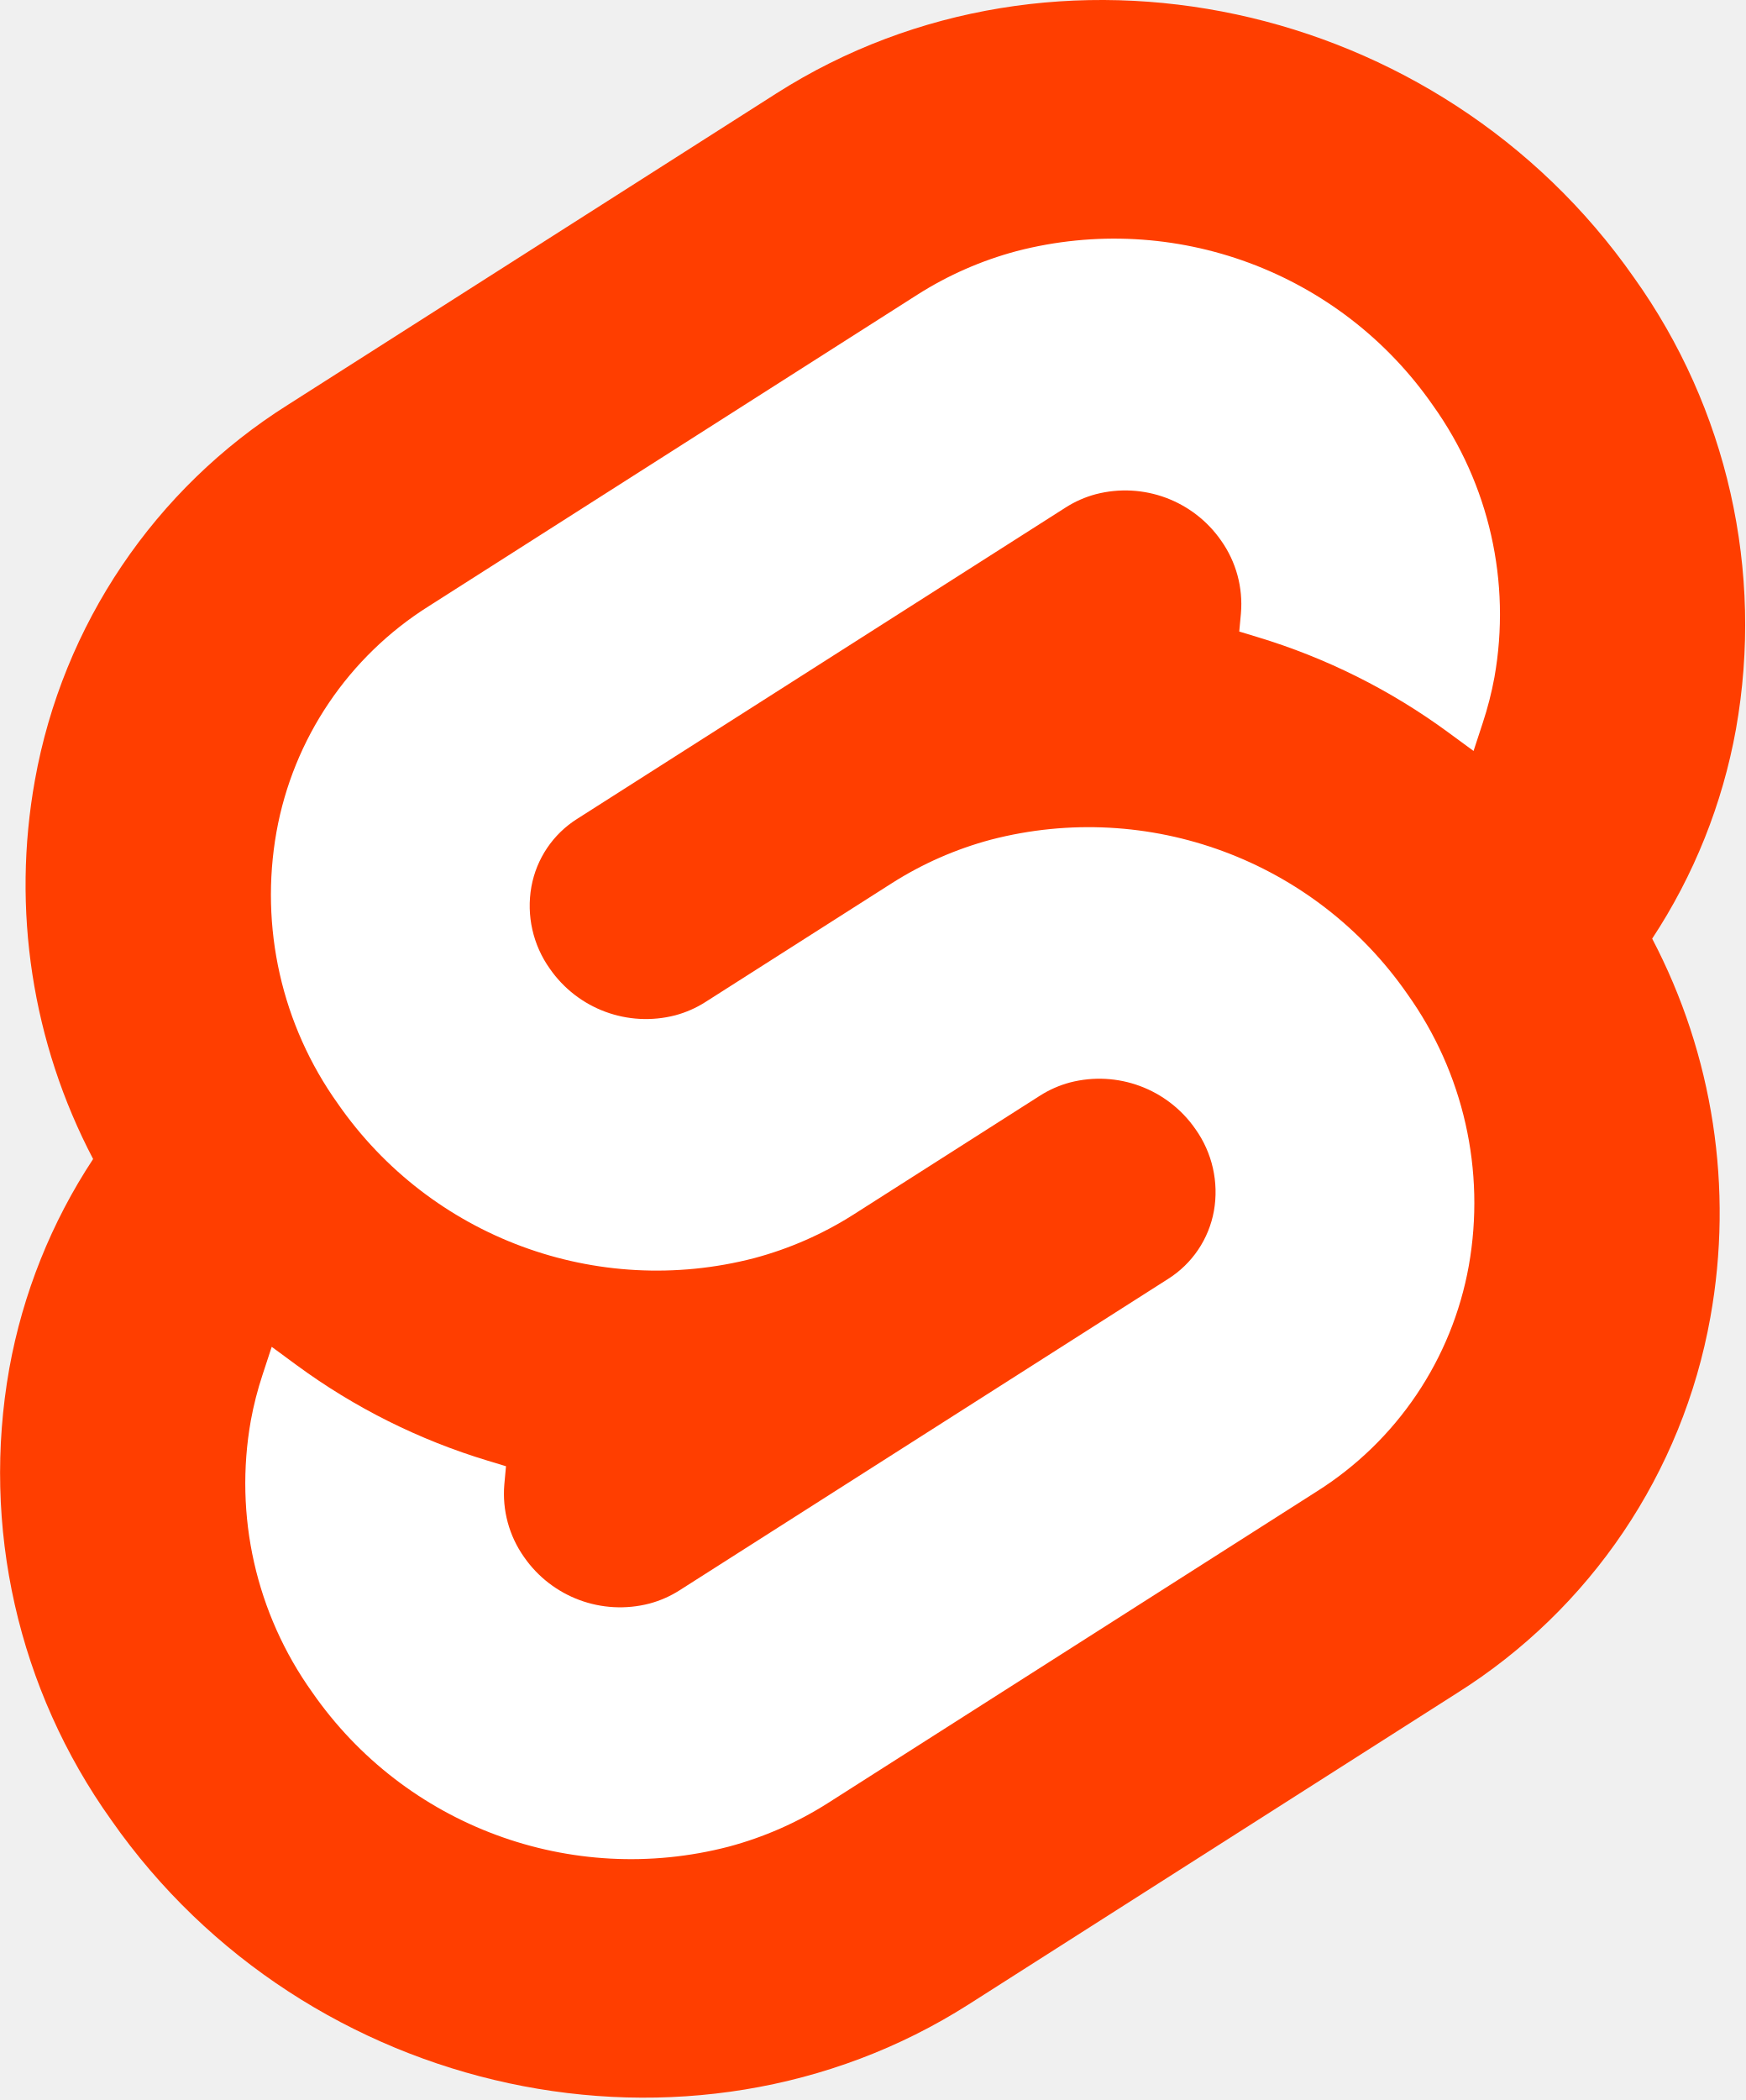
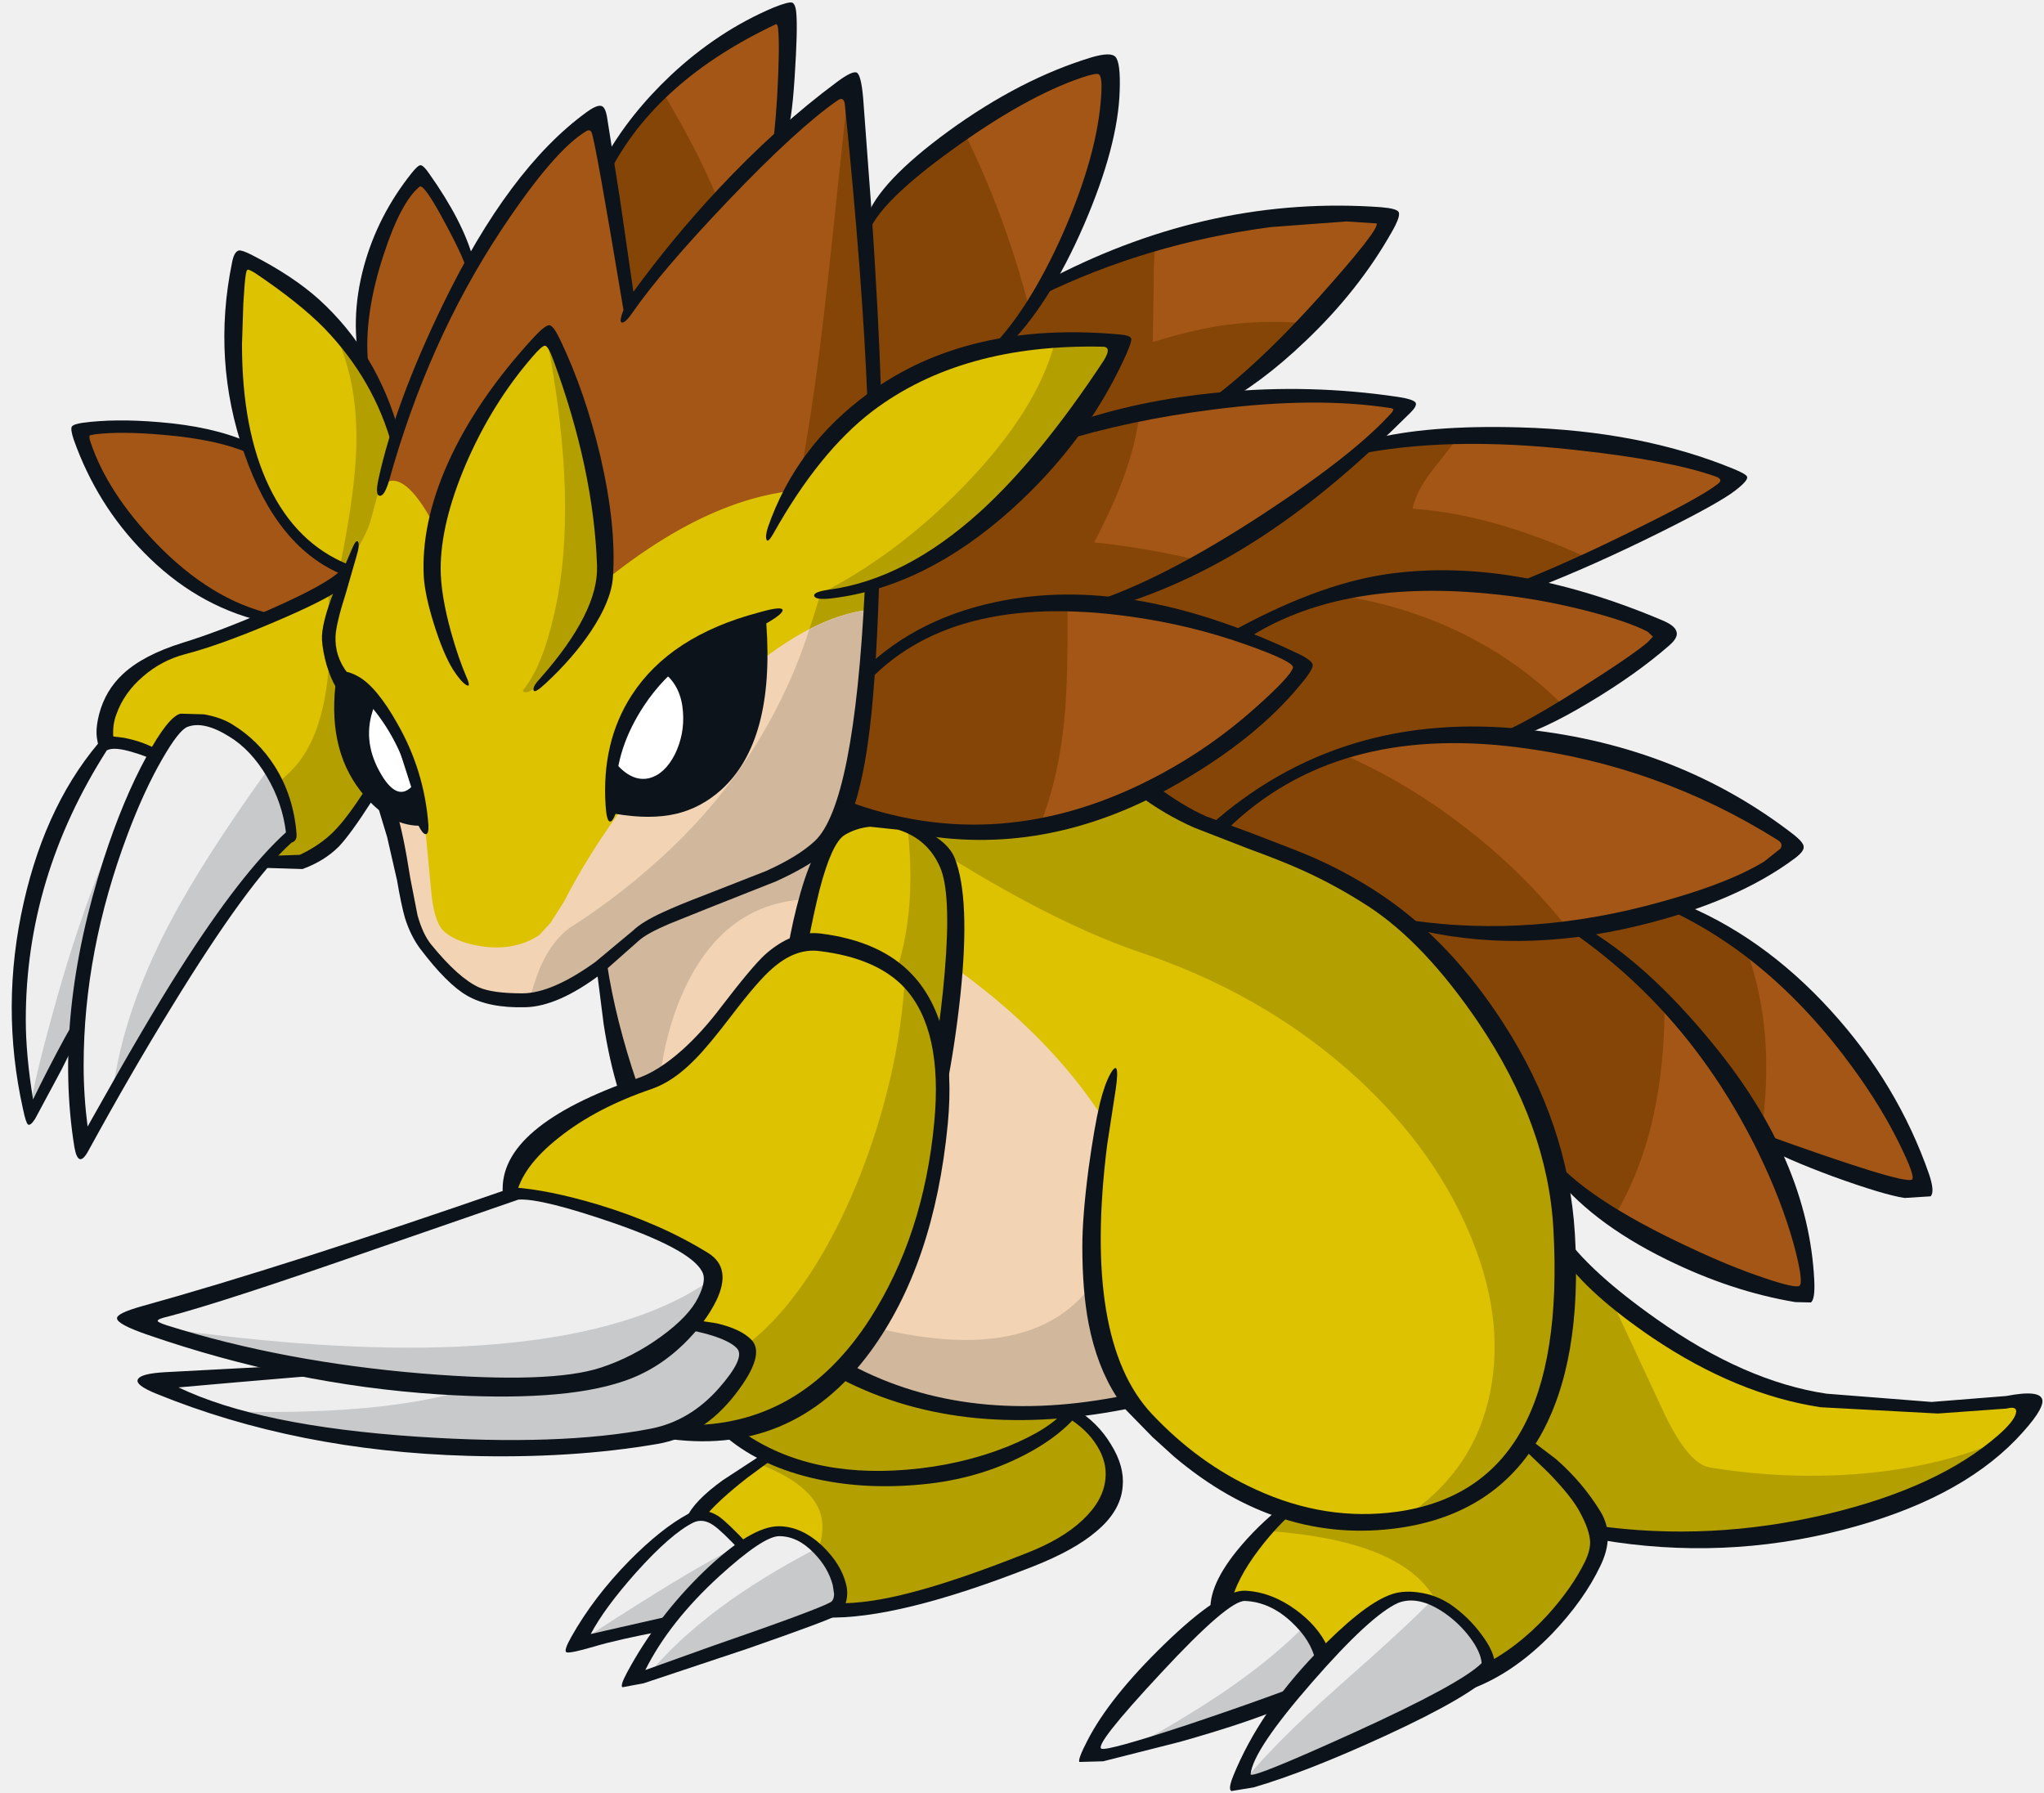
- <svg xmlns="http://www.w3.org/2000/svg" aria-hidden="true" role="img" class="iconify iconify--logos" width="26.6" height="32" preserveAspectRatio="xMidYMid meet" viewBox="0 0 256 308">
-   <path fill="#FF3E00" d="M239.682 40.707C211.113-.182 154.69-12.301 113.895 13.69L42.247 59.356a82.198 82.198 0 0 0-37.135 55.056a86.566 86.566 0 0 0 8.536 55.576a82.425 82.425 0 0 0-12.296 30.719a87.596 87.596 0 0 0 14.964 66.244c28.574 40.893 84.997 53.007 125.787 27.016l71.648-45.664a82.182 82.182 0 0 0 37.135-55.057a86.601 86.601 0 0 0-8.53-55.577a82.409 82.409 0 0 0 12.29-30.718a87.573 87.573 0 0 0-14.963-66.244" />
-   <path fill="#FFF" d="M106.889 270.841c-23.102 6.007-47.497-3.036-61.103-22.648a52.685 52.685 0 0 1-9.003-39.85a49.978 49.978 0 0 1 1.713-6.693l1.35-4.115l3.671 2.697a92.447 92.447 0 0 0 28.036 14.007l2.663.808l-.245 2.659a16.067 16.067 0 0 0 2.89 10.656a17.143 17.143 0 0 0 18.397 6.828a15.786 15.786 0 0 0 4.403-1.935l71.67-45.672a14.922 14.922 0 0 0 6.734-9.977a15.923 15.923 0 0 0-2.713-12.011a17.156 17.156 0 0 0-18.404-6.832a15.78 15.78 0 0 0-4.396 1.933l-27.35 17.434a52.298 52.298 0 0 1-14.553 6.391c-23.101 6.007-47.497-3.036-61.101-22.649a52.681 52.681 0 0 1-9.004-39.849a49.428 49.428 0 0 1 22.34-33.114l71.664-45.677a52.218 52.218 0 0 1 14.563-6.398c23.101-6.007 47.497 3.036 61.101 22.648a52.685 52.685 0 0 1 9.004 39.85a50.559 50.559 0 0 1-1.713 6.692l-1.35 4.116l-3.67-2.693a92.373 92.373 0 0 0-28.037-14.013l-2.664-.809l.246-2.658a16.099 16.099 0 0 0-2.89-10.656a17.143 17.143 0 0 0-18.398-6.828a15.786 15.786 0 0 0-4.402 1.935l-71.67 45.674a14.898 14.898 0 0 0-6.73 9.975a15.9 15.9 0 0 0 2.709 12.012a17.156 17.156 0 0 0 18.404 6.832a15.841 15.841 0 0 0 4.402-1.935l27.345-17.427a52.147 52.147 0 0 1 14.552-6.397c23.101-6.006 47.497 3.037 61.102 22.65a52.681 52.681 0 0 1 9.003 39.848a49.453 49.453 0 0 1-22.34 33.12l-71.664 45.673a52.218 52.218 0 0 1-14.563 6.398" />
+ <svg xmlns="http://www.w3.org/2000/svg" version="1.1" width="309px" height="271px" viewBox="-1.8 -0.15 309.15 270.65">
+   <g>
+     <path fill="#dcc200" d="M153.55 235.45 Q133.6 243.3 124.05 243.0 119.7 242.85 115.5 241.15 113.05 240.2 107.25 237.05 99.6 232.95 104.85 227.05 106.6 225.1 110.1 222.65 L114.75 219.45 160.1 213.25 Q167.2 217.6 166.2 223.85 165.15 230.9 153.55 235.45" />
+     <path fill="#b49f00" d="M153.55 235.45 Q141.2 240.3 133.55 241.95 126.35 243.5 121.1 242.7 L120.25 240.7 Q119.35 239.1 119.6 238.75 123.45 232.65 122.35 228.7 121.0 224.0 112.65 220.9 L114.75 219.45 160.1 213.25 Q167.2 217.6 166.2 223.85 165.15 230.9 153.55 235.45" />
+     <path fill="#eeeeef" d="M110.7 233.7 L99.65 244.75 86.3 247.8 Q86.95 244.9 93.6 237.7 99.8 230.95 102.65 229.25 104.7 228.0 107.15 230.0 L110.7 233.7" />
+     <path fill="#c8c9ca" d="M95.25 241.9 Q104.95 235.8 110.25 233.25 L110.7 233.7 99.65 244.75 86.3 247.8 Q86.35 247.5 95.25 241.9" />
+     <path fill="#eeeeef" d="M123.65 236.3 Q126.65 241.25 124.2 242.6 122.45 243.55 111.1 247.6 L94.3 253.55 Q97.65 245.75 105.75 238.1 113.05 231.2 116.05 231.2 120.6 231.2 123.65 236.3" />
+     <path fill="#c8c9ca" d="M121.7 233.8 Q124.0 236.05 124.85 238.95 125.65 241.8 124.2 242.6 122.55 243.55 112.5 247.1 L96.3 252.8 Q104.85 242.55 121.7 233.8" />
+     <path fill="#a35615" d="M39.25 93.25 Q29.35 91.0 20.1 80.9 11.95 71.95 10.5 64.85 L21.55 64.45 Q30.2 64.95 35.3 67.15 L52.15 87.5 39.25 93.25" />
+     <path fill="#dcc200" d="M25.95 97.7 Q31.5 96.25 36.05 94.35 41.2 92.1 47.5 88.25 53.0 84.9 54.25 101.75 54.85 110.15 54.35 119.25 51.45 123.9 49.25 126.05 47.1 128.25 43.9 129.7 40.4 131.3 30.8 127.6 20.6 123.65 16.5 117.95 12.25 112.1 15.7 105.65 18.95 99.55 25.95 97.7" />
+     <path fill="#b49f00" d="M54.25 101.95 Q54.85 110.35 54.35 119.25 51.45 123.9 49.25 126.05 47.1 128.25 43.9 129.7 L36.7 129.45 Q31.5 128.25 26.3 125.6 L35.4 121.0 Q40.25 118.5 42.75 115.65 49.45 108.15 47.75 88.1 53.05 85.25 54.25 101.95" />
+     <path fill="#eeeeef" d="M24.9 115.5 Q28.3 117.45 19.95 135.35 15.8 144.3 10.95 152.85 L8.1 158.0 Q4.85 164.05 2.8 168.55 -0.95 149.4 5.05 130.9 8.15 121.25 13.9 112.4 L18.5 112.55 Q20.95 113.25 24.9 115.5" />
+     <path fill="#c8c9ca" d="M24.9 115.5 Q28.3 117.45 19.95 135.35 15.8 144.3 10.95 152.85 L8.1 158.0 Q4.85 164.05 2.8 168.55 2.35 166.4 6.9 150.25 12.75 129.55 21.35 113.65 L24.9 115.5" />
+     <path fill="#eeeeef" d="M26.3 108.8 Q31.25 106.95 36.5 112.9 41.5 118.6 42.3 125.8 35.0 132.25 24.4 149.25 20.9 154.85 10.95 172.45 7.75 152.2 15.35 129.55 18.1 121.25 21.6 115.0 24.7 109.4 26.3 108.8" />
+     <path fill="#c8c9ca" d="M23.9 139.15 Q28.95 129.55 38.75 115.95 41.7 120.75 42.3 125.8 32.3 134.65 15.25 164.8 16.75 152.75 23.9 139.15" />
+     <path fill="#dcc200" d="M137.4 222.6 Q117.5 224.95 105.9 213.55 L125.05 205.3 160.1 213.25 Q157.9 216.2 151.7 218.85 145.1 221.7 137.4 222.6" />
+     <path fill="#b49f00" d="M137.4 222.6 Q117.5 224.95 105.9 213.55 L125.05 205.3 160.1 213.25 Q157.9 216.2 151.7 218.85 145.1 221.7 137.4 222.6" />
+     <path fill="#dcc200" d="M284.5 226.95 Q264.9 234.55 238.1 231.5 L227.1 216.8 235.15 189.1 Q238.9 194.55 248.85 201.05 261.55 209.35 274.3 211.3 L292.05 212.35 301.75 211.6 Q303.95 211.35 304.35 212.85 304.8 214.45 302.05 216.5 292.3 223.85 284.5 226.95" />
+     <path fill="#b49f00" d="M235.15 189.1 Q237.0 191.8 241.7 195.75 L249.55 212.6 Q253.4 221.0 256.8 221.55 267.95 223.4 279.15 222.55 290.9 221.6 299.9 217.85 L300.7 217.6 Q277.55 236.0 238.1 231.5 L227.1 216.8 235.15 189.1" />
+     <path fill="#dcc200" d="M229.3 218.15 L233.7 222.15 Q238.45 227.05 240.05 231.5 241.15 234.55 234.9 242.25 227.95 250.8 219.5 253.7 210.35 256.85 201.0 255.65 191.85 254.55 185.9 249.8 180.75 245.75 185.3 237.4 188.75 231.1 194.05 226.95 L229.3 218.15" />
+     <path fill="#b49f00" d="M240.05 231.5 Q241.15 234.55 234.9 242.25 227.95 250.8 219.5 253.7 L219.15 253.85 Q218.45 252.55 217.45 247.75 216.5 243.3 214.8 240.75 209.35 232.5 189.75 231.15 192.2 228.4 194.05 226.95 L229.3 218.15 233.7 222.15 Q238.45 227.05 240.05 231.5" />
+     <path fill="#eeeeef" d="M186.55 241.0 Q192.6 241.2 196.45 247.25 198.0 249.7 198.05 251.8 198.05 254.0 196.3 254.7 191.3 256.7 180.45 260.3 167.7 264.5 163.35 265.15 166.3 259.25 174.6 250.3 183.35 240.85 186.55 241.0" />
+     <path fill="#c8c9ca" d="M198.0 251.1 Q198.35 253.85 196.3 254.7 L185.3 258.65 170.25 263.45 Q178.15 259.0 183.45 255.4 190.35 250.7 195.35 245.7 197.6 248.45 198.0 251.1" />
+     <path fill="#eeeeef" d="M209.4 241.3 Q213.5 239.75 218.45 243.95 223.1 247.9 223.1 251.45 219.6 255.15 207.75 260.85 195.75 266.6 186.2 269.05 187.5 262.7 197.1 252.2 205.7 242.75 209.4 241.3" />
+     <path fill="#c8c9ca" d="M214.75 241.65 Q218.0 242.95 220.6 246.1 223.1 249.1 223.1 251.45 219.6 255.15 207.8 260.8 195.85 266.55 186.3 269.05 191.1 263.15 200.4 254.9 211.35 245.25 214.75 241.65" />
+     <path fill="#a35615" d="M268.8 147.85 Q283.35 160.55 288.7 179.0 283.95 179.75 273.95 176.05 L264.85 172.15 233.65 140.85 249.5 135.9 Q259.7 139.9 268.8 147.85" />
+     <path fill="#854507" d="M249.5 135.9 Q255.65 138.3 262.1 142.65 267.0 155.3 264.5 171.75 L233.65 140.85 249.5 135.9" />
+     <path fill="#a35615" d="M236.8 140.15 Q246.9 145.8 256.0 157.25 269.35 174.15 271.4 194.95 261.35 193.9 250.25 188.4 238.4 182.5 232.55 174.75 L207.95 138.95 236.8 140.15" />
+     <path fill="#854507" d="M207.95 138.95 L236.8 140.15 Q243.15 143.7 249.95 150.5 250.2 170.65 242.3 183.7 236.3 179.6 232.55 174.75 L207.95 138.95" />
+     <path fill="#a35615" d="M247.45 79.85 Q238.05 84.75 229.95 87.9 L183.75 98.65 159.6 92.1 202.85 67.7 Q216.45 65.75 225.95 65.8 244.9 65.9 261.05 72.0 255.35 75.7 247.45 79.85" />
+     <path fill="#854507" d="M218.55 66.0 L214.6 71.05 Q212.35 74.05 211.85 76.55 223.9 77.35 238.7 84.15 233.7 86.5 229.95 87.9 L183.75 98.65 159.6 92.1 202.85 67.7 218.55 66.0" />
+     <path fill="#a35615" d="M192.2 92.05 Q198.9 89.05 205.75 87.95 224.8 84.85 250.15 95.45 248.65 97.7 239.3 103.8 229.5 110.2 225.35 111.1 L183.75 125.9 171.1 119.0 182.6 97.05 Q190.2 92.95 192.2 92.05" />
+     <path fill="#854507" d="M182.6 97.05 L189.8 93.2 Q194.6 90.8 199.15 89.45 209.45 90.75 218.5 95.0 227.9 99.45 234.85 106.55 228.15 110.5 225.35 111.1 L183.75 125.9 171.1 119.0 182.6 97.05" />
+     <path fill="#a35615" d="M183.25 124.5 Q200.7 107.5 231.1 111.7 243.2 113.35 254.1 118.15 264.3 122.65 269.45 128.05 260.65 134.8 246.45 138.2 229.3 142.3 211.35 139.15 L183.25 124.5" />
+     <path fill="#854507" d="M219.85 124.8 Q228.5 131.45 235.3 140.0 223.8 141.3 211.35 139.15 L183.25 124.5 Q190.95 117.0 201.1 113.6 211.05 117.95 219.85 124.8" />
+     <path fill="#dcc200" d="M170.25 118.25 Q176.4 122.9 186.9 126.8 198.45 131.1 205.8 135.9 214.25 141.45 222.55 153.65 233.3 169.5 234.2 185.5 235.2 204.15 230.1 214.75 224.15 227.2 209.7 229.25 196.35 231.15 183.9 224.0 176.65 219.8 168.9 211.6 126.6 220.25 104.1 185.85 92.9 168.7 88.95 145.35 L124.3 117.45 170.25 118.25" />
+     <path fill="#b49f00" d="M170.25 118.25 Q176.4 122.9 186.9 126.8 198.45 131.1 205.8 135.9 214.25 141.45 222.55 153.65 233.3 169.5 234.2 185.5 235.2 203.85 230.3 214.4 224.55 226.75 210.6 229.1 221.2 222.15 223.6 210.1 225.9 198.6 220.2 185.55 214.4 172.25 202.05 161.4 188.75 149.75 170.8 143.7 154.8 138.3 132.4 123.15 131.1 122.25 126.85 124.3 L122.9 126.5 124.3 117.45 170.25 118.25" />
+     <path fill="#f2d4b4" d="M164.6 169.25 Q164.6 174.45 163.7 189.25 163.75 203.2 168.8 211.85 124.4 220.3 102.75 185.8 93.05 170.3 88.95 145.35 L111.6 127.45 Q115.9 130.4 125.0 135.75 134.55 141.35 139.15 144.45 156.0 155.65 164.6 169.25" />
+     <path fill="#f2d4b4" d="M165.5 169.45 Q165.7 169.75 165.1 170.4 164.5 171.05 164.3 170.75 157.5 159.95 145.9 150.7 138.2 144.55 124.85 136.7 L111.1 128.15 Q110.85 127.95 111.3 127.25 111.8 126.55 112.1 126.75 116.65 129.85 125.75 135.2 139.4 143.2 146.9 149.2 158.5 158.4 165.5 169.45" />
+     <path fill="#d1b89d" d="M123.7 129.15 Q125.1 132.15 125.15 135.85 108.45 133.65 101.3 150.15 98.5 156.65 97.8 164.75 97.2 172.05 98.45 178.0 93.8 168.35 91.1 156.9 90.2 153.0 88.95 145.35 L101.6 135.25 Q114.9 125.15 118.25 125.1 121.8 125.05 123.7 129.15" />
+     <path fill="#d1b89d" d="M102.1 184.7 Q106.4 189.8 114.8 194.3 123.3 198.85 132.5 200.85 155.15 205.85 163.8 193.3 164.5 204.4 168.8 211.85 144.0 216.55 126.0 207.6 111.6 200.4 102.1 184.7" />
+     <path fill="#dcc200" d="M142.0 146.6 Q141.5 152.65 140.6 157.9 L119.65 141.75 121.25 132.95 Q122.5 126.95 125.5 125.15 129.35 122.85 134.1 124.2 139.05 125.65 141.15 130.35 143.0 134.45 142.0 146.6" />
+     <path fill="#b49f00" d="M141.15 130.35 Q143.0 134.45 142.0 146.6 141.5 152.65 140.6 157.9 L131.85 151.15 Q137.25 140.4 135.45 124.7 139.45 126.45 141.15 130.35" />
+     <path fill="#dcc200" d="M109.2 151.0 Q116.4 141.7 122.25 142.45 131.7 143.6 136.15 148.75 141.85 155.4 140.5 169.5 138.75 187.9 129.85 200.8 119.0 216.65 101.35 216.2 L75.25 180.3 Q76.2 175.35 82.4 170.6 88.2 166.15 96.45 163.3 99.85 162.15 103.35 158.35 L109.2 151.0" />
+     <path fill="#b49f00" d="M135.05 147.6 Q142.0 154.15 140.5 169.5 138.75 187.9 129.85 200.8 119.0 216.65 101.35 216.2 L92.75 204.35 Q99.75 209.0 107.4 205.3 114.25 201.95 120.6 192.45 126.5 183.45 130.45 171.35 134.4 159.15 135.05 147.6" />
+     <path fill="#eeeeef" d="M96.15 217.15 Q85.0 219.1 64.1 217.85 37.0 216.25 22.05 209.0 L45.85 206.7 101.35 199.85 Q104.8 200.2 107.4 201.1 110.7 202.25 110.5 203.8 110.05 206.7 106.75 210.7 102.3 216.1 96.15 217.15" />
+     <path fill="#c8c9ca" d="M101.35 199.85 Q104.7 200.15 107.75 201.35 111.45 202.75 111.2 204.3 110.85 206.95 107.1 210.95 102.3 216.1 96.15 217.15 L70.35 218.15 Q48.55 217.45 33.15 213.1 49.8 213.5 60.95 211.6 76.0 209.0 86.0 201.75 L101.35 199.85" />
+     <path fill="#eeeeef" d="M76.55 180.3 Q80.2 180.0 91.5 184.0 103.95 188.35 105.25 192.05 106.25 194.8 102.2 199.7 97.7 205.1 90.9 207.35 82.4 210.2 57.15 207.9 29.8 205.4 19.45 198.9 33.45 194.7 56.65 186.65 74.5 180.45 76.55 180.3" />
+     <path fill="#c8c9ca" d="M101.25 200.75 Q96.9 205.4 90.9 207.35 83.05 210.0 59.6 208.1 34.3 206.1 22.25 200.4 47.9 204.1 67.15 203.3 92.55 202.2 105.4 193.4 105.0 196.75 101.25 200.75" />
+     <path fill="#a35615" d="M69.05 38.95 L57.9 65.25 53.7 59.85 Q51.75 51.75 54.1 41.7 56.45 31.65 61.55 26.55 64.4 29.45 67.0 34.5 L69.05 38.95" />
+     <path fill="#a35615" d="M179.7 62.15 L155.0 66.0 145.0 57.6 157.8 42.25 Q168.5 36.75 178.45 34.3 192.8 30.8 207.75 32.75 203.8 39.65 195.05 48.8 186.3 58.0 179.7 62.15" />
+     <path fill="#854507" d="M184.0 48.7 Q189.1 48.05 195.4 48.45 186.5 57.85 179.7 62.15 L155.0 66.0 145.0 57.6 157.8 42.25 Q166.0 38.05 173.1 35.8 172.65 38.05 172.7 42.6 L172.55 51.35 Q178.95 49.35 184.0 48.7" />
+     <path fill="#a35615" d="M167.6 89.9 L129.65 104.8 130.45 88.65 150.65 68.0 Q157.85 64.05 175.55 61.35 196.15 58.15 210.7 60.85 206.2 66.95 193.3 76.1 178.85 86.3 167.6 89.9" />
+     <path fill="#854507" d="M170.55 62.2 Q169.95 67.0 168.05 72.05 166.6 76.0 163.7 81.65 171.25 82.4 179.9 84.45 173.25 88.1 167.6 89.9 L129.65 104.8 130.45 88.65 150.65 68.0 Q153.15 66.65 158.45 65.1 163.85 63.5 170.55 62.2" />
+     <path fill="#a35615" d="M169.75 119.95 Q146.75 130.7 124.2 121.55 L127.8 102.6 Q130.55 99.35 135.9 96.4 142.45 92.85 150.35 91.45 171.65 87.6 195.0 100.35 186.0 112.4 169.75 119.95" />
+     <path fill="#854507" d="M138.4 95.05 Q147.95 90.35 159.65 90.5 159.75 102.0 159.25 107.6 158.4 117.25 155.4 124.65 139.5 127.75 124.2 121.55 L127.8 102.6 Q132.4 98.0 138.4 95.05" />
+     <path fill="#dcc200" d="M50.55 85.8 Q41.0 81.6 36.85 70.6 32.25 58.35 34.85 38.9 41.1 41.9 46.95 47.7 55.45 56.2 58.4 67.0 L58.85 70.7 Q59.25 75.05 58.95 78.35 58.0 89.1 50.55 85.8" />
+     <path fill="#b49f00" d="M58.4 67.0 L58.85 70.7 Q59.25 75.05 58.95 78.35 58.0 89.1 50.55 85.8 L49.6 85.35 Q51.95 73.95 52.1 66.9 52.3 56.7 48.55 49.4 55.8 57.25 58.4 67.0" />
+     <path fill="#dcc200" d="M129.2 39.95 Q131.0 63.15 130.6 74.0 129.7 97.15 129.05 103.95 127.15 122.75 122.45 127.1 118.45 130.75 107.5 135.05 96.6 139.3 94.65 141.1 L87.5 147.55 Q82.85 150.85 77.2 150.85 72.45 150.85 70.2 149.85 66.9 148.35 62.65 143.1 60.6 140.6 59.5 134.05 58.1 125.95 57.0 123.15 52.8 119.6 50.75 113.9 48.55 107.75 50.0 102.1 47.4 100.5 48.1 95.0 48.7 90.2 51.45 84.15 L53.1 81.1 Q54.05 79.35 54.5 77.45 58.65 61.6 65.65 46.85 76.2 24.8 88.45 17.55 89.05 22.6 91.0 33.35 92.85 43.75 93.5 46.2 98.75 38.45 107.6 29.0 118.65 17.2 126.35 13.1 127.55 18.4 129.2 39.95" />
+     <path fill="#b49f00" d="M130.1 53.25 Q130.85 66.85 130.6 74.0 129.7 97.15 129.05 103.95 127.15 122.75 122.45 127.1 118.45 130.75 107.5 135.05 96.6 139.3 94.65 141.1 93.6 142.1 92.05 141.1 90.55 140.15 89.7 138.15 87.5 132.8 92.55 130.05 98.4 127.0 101.55 124.45 108.7 118.75 113.95 109.6 129.55 82.75 128.3 29.25 129.45 41.35 130.1 53.25" />
+     <path fill="#f2d4b4" d="M55.5 121.7 L59.25 123.35 Q61.45 124.35 61.45 124.75 62.45 132.7 63.05 135.4 64.1 140.1 65.85 141.45 68.1 143.3 72.0 143.6 76.55 143.9 80.25 141.45 81.15 140.85 84.4 134.7 88.2 127.35 92.55 122.2 105.65 106.8 109.25 103.4 120.2 93.1 129.85 92.55 128.35 121.65 122.45 127.1 118.45 130.75 107.5 135.05 96.6 139.3 94.65 141.1 84.25 150.85 77.2 150.85 72.45 150.85 70.2 149.85 66.9 148.35 62.65 143.1 60.6 140.6 59.5 134.05 58.1 125.95 57.0 123.15 L55.5 121.7" />
+     <path fill="#a35615" d="M93.2 48.0 L87.65 30.5 Q89.25 23.9 97.75 15.05 106.9 5.55 116.35 2.1 117.3 8.85 116.85 15.45 116.45 21.55 115.4 22.35 L93.2 48.0" />
+     <path fill="#854507" d="M87.65 30.5 Q88.45 27.2 91.4 22.8 94.4 18.35 98.75 14.05 105.05 24.75 107.4 31.55 L93.2 48.0 87.65 30.5" />
+     <path fill="#a35615" d="M142.7 20.75 Q155.2 11.8 165.65 8.95 166.75 17.5 161.6 31.4 156.4 45.35 149.55 51.9 L130.8 60.25 128.75 34.75 Q130.55 29.4 142.7 20.75" />
+     <path fill="#854507" d="M128.75 34.75 Q129.65 32.05 133.95 27.9 138.15 23.85 144.1 19.75 150.4 32.55 153.95 46.6 151.85 49.7 149.55 51.9 L130.8 60.25 128.75 34.75" />
+     <path fill="#a35615" d="M126.65 12.5 Q127.8 17.7 129.35 39.65 131.0 63.0 130.6 73.95 112.15 68.8 90.9 85.35 80.25 93.6 73.3 102.9 70.9 93.7 67.55 85.25 60.8 68.3 56.0 72.1 60.1 57.6 68.25 42.1 78.8 21.95 88.45 17.55 89.05 22.6 90.95 33.1 92.75 43.25 93.4 45.7 102.35 34.8 107.7 29.05 119.3 16.45 126.65 12.5" />
+     <path fill="#a35615" d="M130.8 73.15 Q131.15 73.25 130.9 74.05 130.7 74.9 130.35 74.8 114.65 70.4 96.35 82.55 85.3 89.9 75.75 101.25 73.5 103.9 73.05 103.8 72.6 103.7 71.8 100.8 67.95 86.7 63.75 78.8 59.25 70.45 56.15 72.85 55.45 71.75 56.7 71.05 57.9 70.4 58.95 70.75 63.15 72.2 68.1 84.25 71.15 91.65 73.7 101.0 83.05 89.55 94.4 81.8 113.9 68.4 130.8 73.15" />
+     <path fill="#854507" d="M126.65 12.5 Q127.8 17.7 129.35 39.65 131.0 63.0 130.6 73.95 125.1 72.4 118.9 72.9 121.4 61.5 124.1 35.6 126.5 12.6 126.65 12.5" />
+     <path fill="#f2d4b4" d="M130.6 91.75 L130.5 93.2 Q119.75 93.35 104.2 109.8 91.2 123.5 84.25 137.15 82.2 141.2 80.7 142.2 76.85 144.8 71.85 144.2 67.7 143.75 65.15 141.7 63.3 140.25 62.4 136.55 61.65 133.4 60.45 123.7 L62.5 124.7 63.5 135.25 Q64.0 139.45 65.55 140.65 67.6 142.3 71.5 142.8 76.25 143.35 79.75 141.05 L81.5 139.15 83.55 135.9 Q90.2 122.9 102.5 109.6 118.35 92.5 130.6 91.75" />
+     <path fill="#0d131a" d="M50.0 102.1 Q52.6 100.9 57.5 108.65 62.65 116.8 62.05 124.0 61.05 124.15 59.0 123.25 56.4 122.1 54.3 120.0 48.3 113.75 50.0 102.1" />
+     <path fill="#0d131a" d="M90.7 121.75 Q89.4 115.7 93.75 107.75 99.6 96.95 113.15 93.1 114.05 104.5 111.1 111.85 106.05 124.45 90.7 121.75" />
+     <path fill="#dcc200" d="M86.7 95.15 Q84.55 98.95 79.7 103.4 73.45 109.25 72.4 109.2 71.1 109.15 67.95 102.35 62.35 90.2 64.7 77.45 67.5 62.5 80.9 50.45 83.85 54.35 86.7 64.35 89.95 75.9 89.45 85.1 89.15 90.75 86.7 95.15" />
+     <path fill="#b49f00" d="M86.9 67.35 Q89.5 75.45 89.85 80.85 90.7 93.2 79.7 103.4 L78.15 104.25 Q77.3 104.45 77.3 104.0 80.2 100.55 82.05 92.35 85.8 75.95 80.85 50.45 L80.9 50.45 Q85.8 63.8 86.9 67.35" />
+     <path fill="#dcc200" d="M114.3 80.2 Q118.4 68.5 129.8 60.55 145.0 49.95 167.9 51.25 159.5 66.1 148.25 76.8 134.75 89.65 123.55 89.45 L117.35 89.25 Q111.7 87.6 114.3 80.2" />
+     <path fill="#b49f00" d="M148.25 76.8 Q134.75 89.65 123.55 89.45 L121.8 89.65 Q133.7 83.7 144.05 73.05 155.05 61.7 157.75 51.35 162.7 50.95 167.9 51.25 159.5 66.1 148.25 76.8" />
+     <path fill="#ffffff" d="M98.85 101.55 Q101.25 103.6 101.5 107.3 101.75 110.65 100.3 113.65 98.75 116.7 96.4 117.3 93.75 117.95 91.2 114.9 91.5 112.5 92.65 109.6 94.85 103.85 98.85 101.55" />
+     <path fill="#ffffff" d="M54.75 106.6 Q56.65 107.8 58.7 113.35 L60.4 118.65 Q58.1 120.9 55.55 116.2 52.95 111.4 54.75 106.6" />
+     <path fill="#d1b89d" d="M120.0 96.65 L120.6 94.8 Q125.75 92.15 130.15 91.8 L130.05 93.25 Q128.35 121.65 122.45 127.1 118.45 130.75 107.5 135.05 96.6 139.3 94.65 141.1 L87.85 147.3 Q83.4 150.55 78.25 150.8 79.4 147.0 80.0 145.7 81.65 142.05 84.2 140.05 92.55 134.75 99.8 127.85 113.7 114.55 120.0 96.65" />
+     <path fill="#0d131a" d="M115.25 220.15 L111.25 223.1 Q106.9 226.5 104.95 228.85 L102.1 229.1 Q103.15 226.65 107.5 223.5 L114.0 219.25 115.25 220.15" />
+     <path fill="#0d131a" d="M154.4 236.55 Q133.95 244.6 123.05 244.25 124.45 243.5 124.7 242.1 129.5 242.2 136.1 240.45 142.9 238.7 153.25 234.6 158.85 232.45 161.95 229.5 165.1 226.55 165.4 223.25 165.65 220.7 164.1 218.25 162.6 215.8 159.65 214.0 L160.85 212.7 Q164.25 214.75 166.25 218.1 168.3 221.4 168.0 224.45 167.7 228.15 164.05 231.2 160.75 234.05 154.4 236.55" />
+     <path fill="#0d131a" d="M84.6 247.2 Q88.0 241.15 93.4 235.65 98.2 230.8 102.25 228.6 104.45 227.4 106.9 228.95 108.25 229.9 111.35 233.2 L110.2 234.2 Q107.35 231.15 106.1 230.3 104.5 229.2 103.05 229.9 99.65 231.6 94.4 237.45 89.6 242.85 87.55 246.75 L99.85 243.95 98.4 246.3 Q91.55 247.6 88.05 248.65 84.3 249.75 83.85 249.5 83.45 249.25 84.6 247.2" />
+     <path fill="#0d131a" d="M123.8 241.95 Q124.35 241.65 124.35 240.65 L124.15 239.35 Q123.45 236.7 121.3 234.5 118.85 231.95 116.05 231.95 113.65 231.95 107.0 238.0 99.45 244.9 95.8 252.2 L105.7 248.65 Q121.75 243.1 123.8 241.95 M122.7 233.55 Q125.4 236.2 126.15 239.15 126.55 240.65 126.1 242.1 125.7 243.45 124.75 243.95 123.35 244.75 111.3 248.95 L95.55 254.2 92.35 254.8 Q91.95 254.6 93.05 252.55 97.6 244.1 104.7 237.25 111.85 230.4 116.05 230.45 119.55 230.5 122.7 233.55" />
+     <path fill="#0d131a" d="M22.2 63.45 Q30.3 64.1 35.65 66.45 L35.7 68.1 Q31.1 66.1 23.15 65.4 16.55 64.8 12.55 65.3 L11.8 65.45 Q11.6 65.65 11.9 66.5 14.45 74.1 21.7 81.65 30.1 90.4 39.4 92.5 L37.7 93.55 Q27.7 91.1 19.95 83.15 12.85 75.95 9.35 66.1 8.85 64.6 9.05 64.15 9.3 63.75 10.75 63.55 15.6 62.9 22.2 63.45" />
+     <path fill="#0d131a" d="M25.75 96.85 Q31.6 95.05 39.1 91.75 47.75 87.95 49.75 85.85 51.65 83.95 50.8 86.2 L49.55 88.8 Q46.9 90.65 39.2 93.9 31.25 97.25 26.2 98.55 22.6 99.5 19.8 101.95 16.95 104.4 15.8 107.65 15.1 109.5 15.4 111.75 L13.4 113.35 Q12.85 111.8 12.8 110.6 12.75 109.35 13.2 107.6 14.15 104.0 16.8 101.55 19.85 98.7 25.75 96.85" />
+     <path fill="#0d131a" d="M53.6 118.8 L54.45 120.75 Q51.25 125.75 49.45 127.65 47.25 129.85 43.95 131.05 L37.55 130.85 39.2 129.05 43.55 128.9 Q46.6 127.45 48.65 125.4 50.75 123.3 53.6 118.8" />
+     <path fill="#0d131a" d="M14.1 110.85 L16.95 111.2 Q20.25 111.85 22.35 113.25 L21.75 114.65 Q19.9 113.85 18.35 113.4 15.45 112.5 14.35 113.1 2.1 132.3 2.1 153.85 2.1 159.15 3.2 165.9 5.2 161.75 7.9 156.75 L10.3 152.5 10.35 155.7 7.5 161.4 3.5 168.85 Q2.75 170.0 2.4 169.65 2.1 169.35 1.7 167.45 -1.8 151.85 1.8 136.05 5.3 120.6 14.1 110.85" />
+     <path fill="#0d131a" d="M32.85 111.0 Q29.0 108.6 26.55 109.55 25.25 110.05 22.75 114.4 20.0 119.15 17.5 125.8 10.85 143.5 10.85 160.75 10.85 165.35 11.45 170.0 L12.15 168.75 Q20.3 154.2 25.4 146.2 34.7 131.6 41.45 125.5 40.9 121.0 38.55 117.05 36.15 113.0 32.85 111.0 M43.05 125.7 Q43.15 126.8 42.3 127.05 35.85 132.8 24.1 152.0 18.15 161.65 11.6 173.6 10.05 176.5 9.45 173.1 6.25 153.25 13.9 129.5 16.8 120.55 20.35 114.05 23.65 108.0 25.5 107.55 L29.05 107.65 Q31.6 108.1 33.3 109.15 37.25 111.55 39.75 115.5 42.6 120.0 43.05 125.7" />
+     <path fill="#0d131a" d="M159.4 212.75 L161.8 212.8 Q158.65 217.0 152.3 220.1 145.25 223.55 136.75 224.2 128.25 224.9 120.8 223.1 112.65 221.1 107.55 216.55 L109.95 215.8 Q120.0 223.15 135.3 221.9 143.4 221.25 150.6 218.4 157.2 215.7 159.4 212.75" />
+     <path fill="#0d131a" d="M234.45 189.6 L234.55 186.1 Q238.5 191.9 248.8 199.15 262.1 208.55 274.45 210.4 L290.35 211.65 301.65 210.75 Q306.8 209.75 307.1 211.35 307.35 212.9 303.15 217.3 294.2 226.55 276.9 231.0 258.8 235.65 240.25 232.5 L239.95 231.45 239.55 230.35 Q256.9 232.8 274.6 228.6 291.35 224.6 300.4 216.7 302.75 214.65 303.1 213.4 303.4 212.2 301.7 212.65 L291.3 213.4 273.55 212.45 Q260.85 210.5 248.15 201.95 238.35 195.3 234.45 189.6" />
+     <path fill="#0d131a" d="M229.8 217.45 L233.55 220.3 Q237.55 223.8 240.25 228.2 242.5 231.85 240.25 236.45 237.8 241.6 233.0 246.65 226.9 252.95 220.2 255.25 L218.7 255.7 222.2 251.6 Q227.6 248.95 232.25 243.9 236.0 239.75 237.95 235.75 238.75 234.05 238.7 232.75 238.6 231.0 237.2 228.4 236.0 226.05 232.3 222.25 L228.75 218.85 229.8 217.45" />
+     <path fill="#0d131a" d="M184.35 242.25 Q182.75 242.55 181.4 244.15 180.55 240.05 185.2 234.25 188.3 230.4 192.45 227.15 L194.6 227.65 Q191.65 230.0 188.7 233.85 185.15 238.5 184.35 242.25" />
+     <path fill="#0d131a" d="M186.55 240.2 Q190.5 240.4 194.2 243.1 197.55 245.55 199.0 248.7 L197.15 250.7 Q196.45 247.65 193.55 244.95 190.3 241.9 186.5 241.75 184.0 241.65 173.8 252.65 163.6 263.6 164.8 264.1 165.75 264.45 177.75 260.5 187.75 257.15 194.45 254.6 L193.1 256.35 191.7 258.1 Q186.25 260.35 176.7 263.05 L165.05 266.0 161.45 266.1 Q161.2 265.7 162.65 262.9 166.0 256.35 174.3 248.3 182.8 240.05 186.55 240.2" />
+     <path fill="#0d131a" d="M220.55 247.3 Q218.9 245.1 216.65 243.55 212.7 240.85 209.65 242.05 205.45 243.95 196.65 254.05 187.7 264.3 187.35 267.95 187.25 268.8 203.0 261.65 219.15 254.3 222.3 251.15 222.15 249.45 220.55 247.3 M208.25 240.9 Q210.15 240.1 212.7 240.45 215.35 240.8 217.55 242.25 220.3 244.15 222.25 246.8 224.3 249.5 224.3 251.5 L224.05 252.6 Q220.75 256.15 207.7 262.15 195.85 267.6 187.8 269.95 L184.45 270.5 Q183.9 270.25 184.75 268.15 188.65 258.6 197.2 249.7 204.15 242.5 208.25 240.9" />
+     <path fill="#0d131a" d="M249.25 136.6 L251.8 135.95 Q264.7 141.0 275.15 152.5 285.25 163.6 290.0 177.3 290.85 179.9 290.2 180.55 L286.25 180.8 Q283.05 180.3 275.45 177.55 267.9 174.75 265.3 173.1 L264.0 170.8 Q286.4 178.9 287.4 178.0 287.9 177.55 285.55 172.75 282.8 167.1 278.5 161.2 265.85 143.8 249.25 136.6" />
+     <path fill="#0d131a" d="M235.0 139.9 L237.15 139.45 Q247.15 145.05 257.4 157.65 271.7 175.15 272.6 193.2 272.75 196.1 272.1 196.6 L269.75 196.55 Q260.1 194.95 250.25 190.1 238.55 184.35 232.7 176.6 L232.4 173.95 Q237.6 180.8 253.9 188.35 259.95 191.2 265.05 192.9 269.9 194.55 270.4 194.05 271.0 193.4 269.5 187.8 267.65 181.15 264.1 173.85 253.6 152.4 235.0 139.9" />
+     <path fill="#0d131a" d="M260.45 70.55 Q262.4 71.35 262.45 71.75 262.6 72.3 260.65 73.8 258.3 75.65 249.25 80.15 239.2 85.15 230.2 88.65 L226.9 88.05 Q235.35 84.75 245.8 79.55 255.55 74.75 257.95 72.85 259.0 72.1 257.6 71.65 250.65 69.2 236.35 67.65 217.0 65.5 202.95 68.45 L205.35 66.1 Q214.15 63.85 228.05 64.25 246.4 64.75 260.45 70.55" />
+     <path fill="#0d131a" d="M249.55 93.4 Q251.5 94.2 251.75 95.1 252.1 96.0 250.65 97.25 245.6 101.65 238.55 105.85 231.15 110.3 226.7 111.3 L223.4 111.05 Q226.7 110.35 236.7 104.05 245.15 98.7 247.4 96.75 L248.2 95.9 247.4 95.15 Q244.55 93.65 238.4 92.05 230.75 90.05 222.85 89.35 200.55 87.3 186.75 96.25 L184.1 95.35 Q197.15 88.1 207.6 86.5 226.45 83.65 249.55 93.4" />
+     <path fill="#0d131a" d="M211.2 139.9 L209.3 138.45 Q227.65 141.6 247.05 136.65 259.1 133.55 265.05 129.9 L267.5 127.95 Q267.95 127.2 267.05 126.65 249.05 115.35 227.85 112.65 200.15 109.1 183.8 125.05 L181.1 124.55 Q200.9 106.85 229.2 109.95 252.25 112.5 269.5 125.85 270.95 127.0 271.0 127.65 271.1 128.35 269.7 129.4 260.9 136.0 246.1 139.6 227.55 144.1 211.2 139.9" />
+     <path fill="#0d131a" d="M88.5 146.6 L90.0 145.35 Q91.3 153.9 94.55 163.45 93.95 163.5 91.75 164.55 90.35 160.0 89.5 154.5 L88.5 146.6" />
+     <path fill="#0d131a" d="M195.45 131.35 Q192.3 129.9 186.95 127.95 L178.85 124.8 Q174.3 122.8 170.2 119.7 L173.0 118.45 Q177.0 121.45 180.55 123.05 L187.7 125.7 Q194.65 128.35 196.95 129.35 202.75 131.95 207.5 135.2 217.7 142.15 225.6 154.4 235.4 169.6 236.4 186.25 237.55 205.6 231.1 216.9 224.35 228.6 209.85 230.7 191.6 233.3 175.75 219.9 L172.5 216.95 168.4 212.75 Q142.75 217.75 124.25 207.55 L125.85 205.45 Q143.45 215.35 167.1 210.9 164.1 206.25 162.85 199.8 161.9 194.85 161.9 188.15 161.9 183.55 162.85 176.3 163.7 170.1 164.55 166.5 165.25 163.65 166.15 162.0 167.05 160.45 167.15 161.7 167.25 162.65 166.75 165.65 L165.65 172.8 Q161.95 202.3 172.4 213.45 179.45 220.95 188.15 224.9 198.7 229.75 209.55 228.25 222.55 226.4 228.4 215.8 234.25 205.25 233.15 185.55 232.3 169.8 221.8 154.25 213.65 142.25 205.25 136.75 200.4 133.6 195.45 131.35" />
+     <path fill="#0d131a" d="M125.05 124.4 Q129.7 121.75 135.95 124.25 141.45 126.45 142.6 129.4 145.0 135.45 143.45 150.2 142.65 157.65 141.3 164.4 L139.75 157.75 Q140.6 152.45 141.1 146.5 142.1 134.55 140.35 130.7 138.5 126.5 134.05 125.1 L129.8 124.65 Q127.7 124.85 125.95 125.9 124.0 127.1 122.15 134.2 121.25 137.85 120.45 142.05 L117.35 143.15 Q118.1 138.7 119.3 134.55 121.65 126.35 125.05 124.4" />
+     <path fill="#0d131a" d="M76.25 180.5 L74.25 180.1 Q73.5 169.95 94.75 162.65 97.8 161.6 101.4 158.4 104.4 155.7 107.2 152.0 111.9 145.85 113.9 144.0 118.05 140.3 122.3 140.8 131.45 141.95 136.2 147.05 143.0 154.3 141.55 169.6 139.5 190.9 129.8 204.1 117.95 220.2 98.4 217.1 L101.4 215.15 Q119.15 215.6 129.8 199.05 137.9 186.4 139.5 169.4 140.85 155.35 135.0 149.0 130.8 144.5 122.1 143.45 118.5 143.0 115.0 146.1 112.85 147.95 108.85 153.2 105.3 157.85 103.35 159.8 100.1 163.15 96.8 164.3 88.4 167.15 82.75 171.65 77.1 176.1 76.25 180.5" />
+     <path fill="#0d131a" d="M109.75 203.65 Q108.95 202.65 106.35 201.75 103.8 200.9 101.3 200.65 L102.55 199.15 106.55 199.75 Q110.25 200.6 111.85 202.25 114.05 204.5 109.45 210.45 104.55 216.8 97.65 218.0 84.55 220.25 68.9 219.8 43.1 219.05 21.95 210.45 18.45 209.05 19.1 208.15 19.65 207.35 23.15 207.15 L45.8 205.95 47.3 206.55 Q48.85 207.15 49.05 207.4 L34.3 208.65 25.2 209.45 Q37.4 215.3 61.25 216.9 82.85 218.35 96.6 215.7 102.55 214.55 106.95 209.55 110.85 205.1 109.75 203.65" />
+     <path fill="#0d131a" d="M19.55 197.2 Q41.55 191.1 75.8 179.2 81.1 179.55 88.65 181.8 98.1 184.65 105.35 189.15 108.9 191.4 106.55 196.3 104.85 199.75 101.55 202.95 97.45 206.9 92.4 208.55 83.1 211.7 64.5 210.5 42.4 209.05 20.55 201.5 15.9 199.9 15.9 199.0 15.85 198.25 19.55 197.2 M76.6 181.05 L54.9 188.55 Q31.85 196.6 23.55 198.75 22.0 199.1 22.05 199.4 22.05 199.6 23.4 200.05 41.0 205.6 62.05 207.35 81.55 208.95 89.1 206.45 93.95 204.85 98.2 201.75 102.4 198.7 103.8 195.85 104.95 193.55 104.55 192.3 103.35 188.9 91.2 184.65 80.05 180.8 76.6 181.05" />
+     <path fill="#0d131a" d="M60.45 25.8 Q61.4 24.6 61.8 24.6 62.25 24.6 63.1 25.85 68.2 33.05 69.75 38.7 69.0 42.65 68.85 40.85 68.75 39.35 65.55 33.4 62.3 27.3 61.65 27.85 58.8 30.2 56.2 38.2 53.4 46.75 53.8 53.6 53.9 56.1 54.6 59.0 L52.85 55.7 Q51.0 48.1 53.25 39.85 55.35 32.2 60.45 25.8" />
+     <path fill="#0d131a" d="M118.65 1.75 Q118.85 4.15 118.4 11.1 117.9 19.0 117.05 19.65 L114.9 21.7 Q115.3 21.3 115.75 14.1 116.15 6.8 115.9 4.05 115.85 3.35 115.6 3.25 97.45 11.8 90.35 25.75 89.75 24.25 89.7 23.5 93.45 16.85 99.65 11.0 106.8 4.3 115.2 0.75 117.45 -0.15 118.0 0.0 118.55 0.2 118.65 1.75" />
+     <path fill="#0d131a" d="M207.1 30.95 Q209.5 31.15 209.75 31.7 210.05 32.35 208.7 34.7 203.7 43.55 195.65 51.2 188.8 57.75 182.35 61.1 L179.25 61.5 Q187.4 56.0 197.7 44.55 206.95 34.2 206.4 33.4 L201.9 33.1 190.45 33.95 Q171.8 36.4 155.6 44.3 L157.45 41.55 Q181.6 29.1 207.1 30.95" />
+     <path fill="#0d131a" d="M163.4 8.25 Q166.2 7.45 166.9 8.2 167.7 9.05 167.55 13.35 167.3 21.65 162.2 33.5 156.8 46.0 150.1 52.45 L147.5 52.8 Q153.6 46.95 158.95 34.95 164.2 23.0 164.75 14.1 164.95 11.2 164.4 10.85 164.05 10.6 161.8 11.35 153.3 14.25 142.3 22.2 131.05 30.3 129.5 34.95 L129.25 32.6 Q131.05 27.2 141.65 19.45 152.6 11.5 163.4 8.25" />
+     <path fill="#0d131a" d="M190.95 79.5 Q179.7 87.25 167.7 91.05 L163.25 90.75 Q173.95 87.35 189.25 77.35 203.2 68.2 208.8 61.9 L208.95 61.5 208.65 61.35 Q197.2 59.55 181.7 61.55 169.05 63.15 158.25 66.5 L159.8 63.8 Q170.3 60.1 182.8 58.95 196.3 57.65 209.7 59.65 211.95 60.0 212.3 60.5 212.6 61.0 211.4 62.15 200.6 72.9 190.95 79.5" />
+     <path fill="#0d131a" d="M186.65 97.1 Q178.2 94.1 169.05 92.85 141.65 89.05 128.85 103.4 L128.65 101.1 Q137.1 92.75 150.4 90.35 170.2 86.8 194.8 98.6 196.7 99.55 196.75 100.2 196.75 101.0 194.65 103.45 188.2 111.2 176.9 117.8 157.3 129.3 137.3 125.85 135.3 124.5 133.05 124.1 L129.15 124.0 124.95 124.15 125.75 120.55 Q149.6 129.7 173.75 116.7 181.65 112.45 188.25 106.5 193.45 101.85 193.75 100.6 194.0 99.7 186.65 97.1" />
+     <path fill="#0d131a" d="M33.3 39.3 Q33.6 37.7 34.3 37.5 34.75 37.4 36.15 38.1 42.45 41.3 46.45 44.9 55.25 52.9 58.6 65.1 L57.55 67.2 Q54.8 57.05 47.2 49.2 43.45 45.4 36.85 40.95 35.9 40.35 35.65 40.4 35.45 40.5 35.35 41.3 35.2 42.25 35.0 45.55 L34.8 51.7 Q34.8 64.65 38.9 73.2 43.05 81.85 50.9 85.0 L50.2 86.6 Q40.1 82.55 35.15 68.2 30.25 54.15 33.3 39.3" />
+     <path fill="#0d131a" d="M46.9 96.4 Q46.75 94.05 48.8 88.8 L51.45 82.6 Q52.05 81.15 52.35 81.55 52.65 82.0 52.1 83.8 L50.5 89.35 Q49.05 93.9 48.95 95.8 48.8 98.9 50.8 101.45 49.15 105.0 49.35 104.05 48.35 102.65 47.6 100.2 47.0 98.05 46.9 96.4" />
+     <path fill="#0d131a" d="M128.75 14.45 L130.0 31.25 Q131.1 47.65 131.45 58.8 L129.4 60.3 Q128.7 42.2 126.0 15.6 125.9 14.15 124.95 14.75 118.85 18.95 108.3 30.0 98.35 40.45 94.0 46.7 92.85 48.4 92.3 48.4 91.75 48.4 92.5 46.5 88.3 21.3 87.7 19.7 87.5 19.15 86.95 19.4 82.05 22.25 73.95 34.5 62.9 51.25 57.05 72.3 56.35 74.65 55.65 74.6 54.9 74.55 55.45 72.05 57.95 60.6 65.15 45.75 75.15 25.1 86.95 16.55 88.55 15.4 89.2 15.65 89.8 15.85 90.05 17.55 L91.95 29.6 94.0 43.75 Q99.85 35.7 106.85 28.2 115.7 18.75 124.8 12.0 127.15 10.25 127.8 10.6 128.45 11.0 128.75 14.45" />
+     <path fill="#0d131a" d="M129.0 88.6 L130.15 88.55 131.15 88.35 Q130.65 103.8 129.45 112.1 127.7 124.35 123.85 127.85 121.1 130.4 115.6 132.9 L106.0 136.7 99.4 139.35 Q96.0 140.8 94.8 141.9 L89.2 146.85 Q82.6 151.85 77.65 151.95 72.15 152.1 68.85 150.2 65.8 148.45 61.75 143.1 60.3 141.15 59.45 138.45 58.9 136.55 58.25 132.75 L56.75 126.2 54.8 119.75 Q53.65 118.8 55.6 120.3 L58.2 122.5 Q59.2 125.65 60.25 132.4 L61.35 138.05 Q62.15 140.9 63.4 142.45 67.55 147.55 70.65 148.95 72.7 149.85 77.2 149.85 81.65 149.85 88.25 145.1 L93.95 140.35 Q95.35 139.0 98.55 137.55 100.55 136.6 105.25 134.8 L114.05 131.35 Q118.85 129.2 121.4 126.85 127.4 121.3 129.0 88.6" />
+     <path fill="#0d131a" d="M52.25 101.85 Q55.1 103.35 58.3 109.05 62.4 116.2 63.0 124.45 63.05 125.6 62.7 125.75 62.25 125.95 61.5 124.5 56.75 124.4 52.7 119.2 47.55 112.55 49.1 101.95 L49.6 101.3 Q50.45 100.9 52.25 101.85 M51.25 103.3 Q51.05 103.15 50.85 103.65 50.55 104.4 50.55 106.25 50.55 115.45 55.65 120.15 57.35 121.75 59.25 122.45 L61.15 122.6 Q60.8 118.5 59.0 114.15 56.35 107.8 51.25 103.3" />
+     <path fill="#0d131a" d="M112.5 98.05 L112.35 94.3 Q101.25 97.8 95.6 106.35 91.35 112.8 91.35 119.35 L91.5 120.95 Q100.85 122.45 106.15 117.75 112.5 111.95 112.5 98.05 M112.95 92.25 Q116.25 91.3 116.55 91.8 116.8 92.35 114.1 93.9 115.4 111.7 107.3 119.05 104.25 121.8 100.45 122.7 96.55 123.6 91.3 122.7 90.8 124.0 90.4 123.85 89.95 123.7 89.8 121.5 89.15 111.85 93.75 104.75 99.55 95.8 112.95 92.25" />
+     <path fill="#0d131a" d="M82.95 51.05 Q86.7 58.9 89.0 68.6 91.45 79.15 90.9 86.95 90.65 90.45 87.6 95.05 84.9 99.1 80.75 102.95 79.05 104.55 78.9 104.0 78.75 103.4 80.0 102.1 88.75 92.15 88.5 85.2 88.0 70.55 81.85 53.95 81.1 51.95 80.65 51.9 80.2 51.85 78.75 53.55 72.55 60.7 68.6 69.95 64.85 78.8 64.85 85.6 64.85 89.5 66.4 95.15 67.55 99.25 68.75 102.0 69.5 103.7 68.7 103.2 67.85 102.65 66.7 100.85 65.25 98.5 63.85 94.05 62.5 89.75 62.3 86.9 61.85 78.85 65.9 69.75 70.25 60.0 79.1 50.45 80.75 48.7 81.35 48.8 81.95 48.95 82.95 51.05" />
+     <path fill="#0d131a" d="M167.6 50.2 Q169.2 50.35 169.3 50.85 169.4 51.25 168.5 53.3 162.6 66.4 151.15 76.7 138.1 88.4 124.05 90.1 121.55 90.4 121.35 89.75 121.15 89.15 123.55 88.8 135.15 87.25 146.5 76.95 155.5 68.75 165.1 54.2 166.4 52.15 165.1 52.05 143.7 51.55 130.15 61.8 122.1 67.95 115.15 80.35 114.35 81.75 114.15 81.25 113.9 80.75 114.35 79.35 118.65 67.0 129.6 59.05 144.6 48.1 167.6 50.2" />
+   </g>
</svg>
